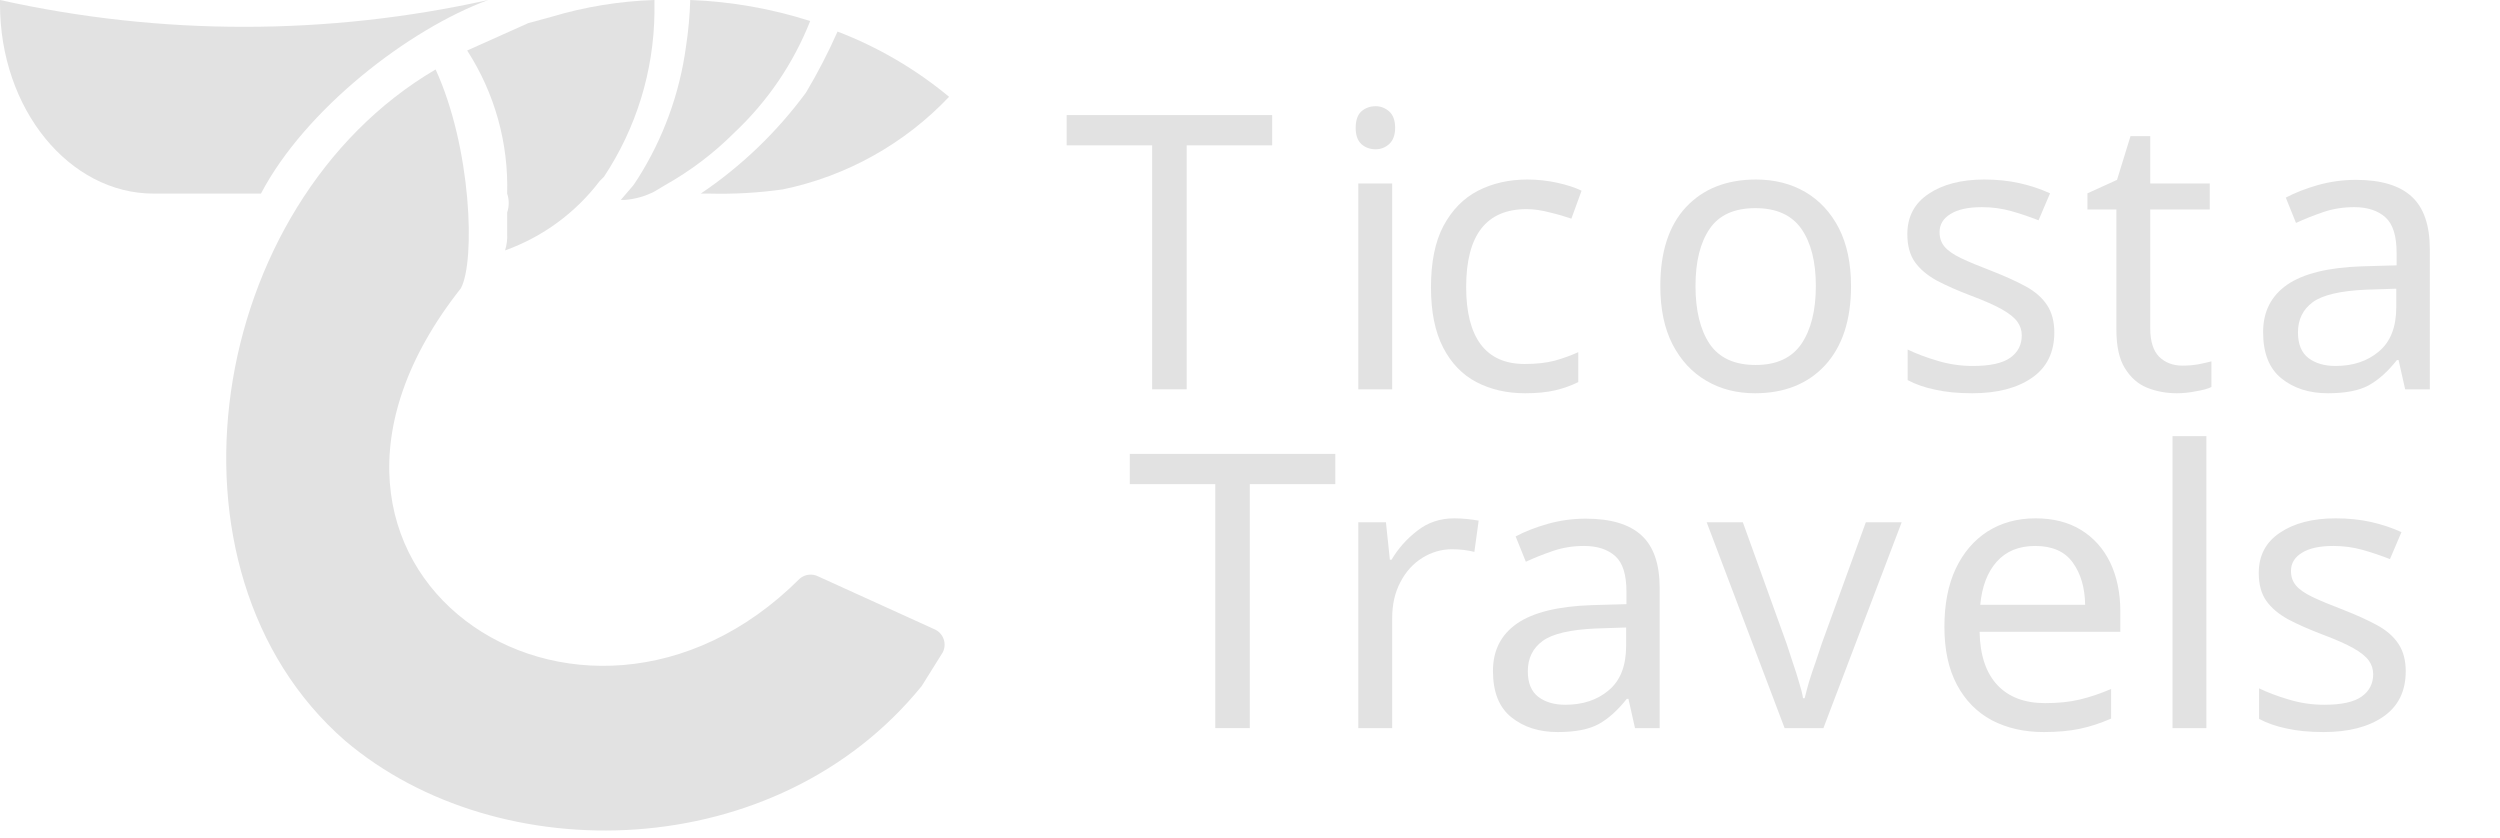
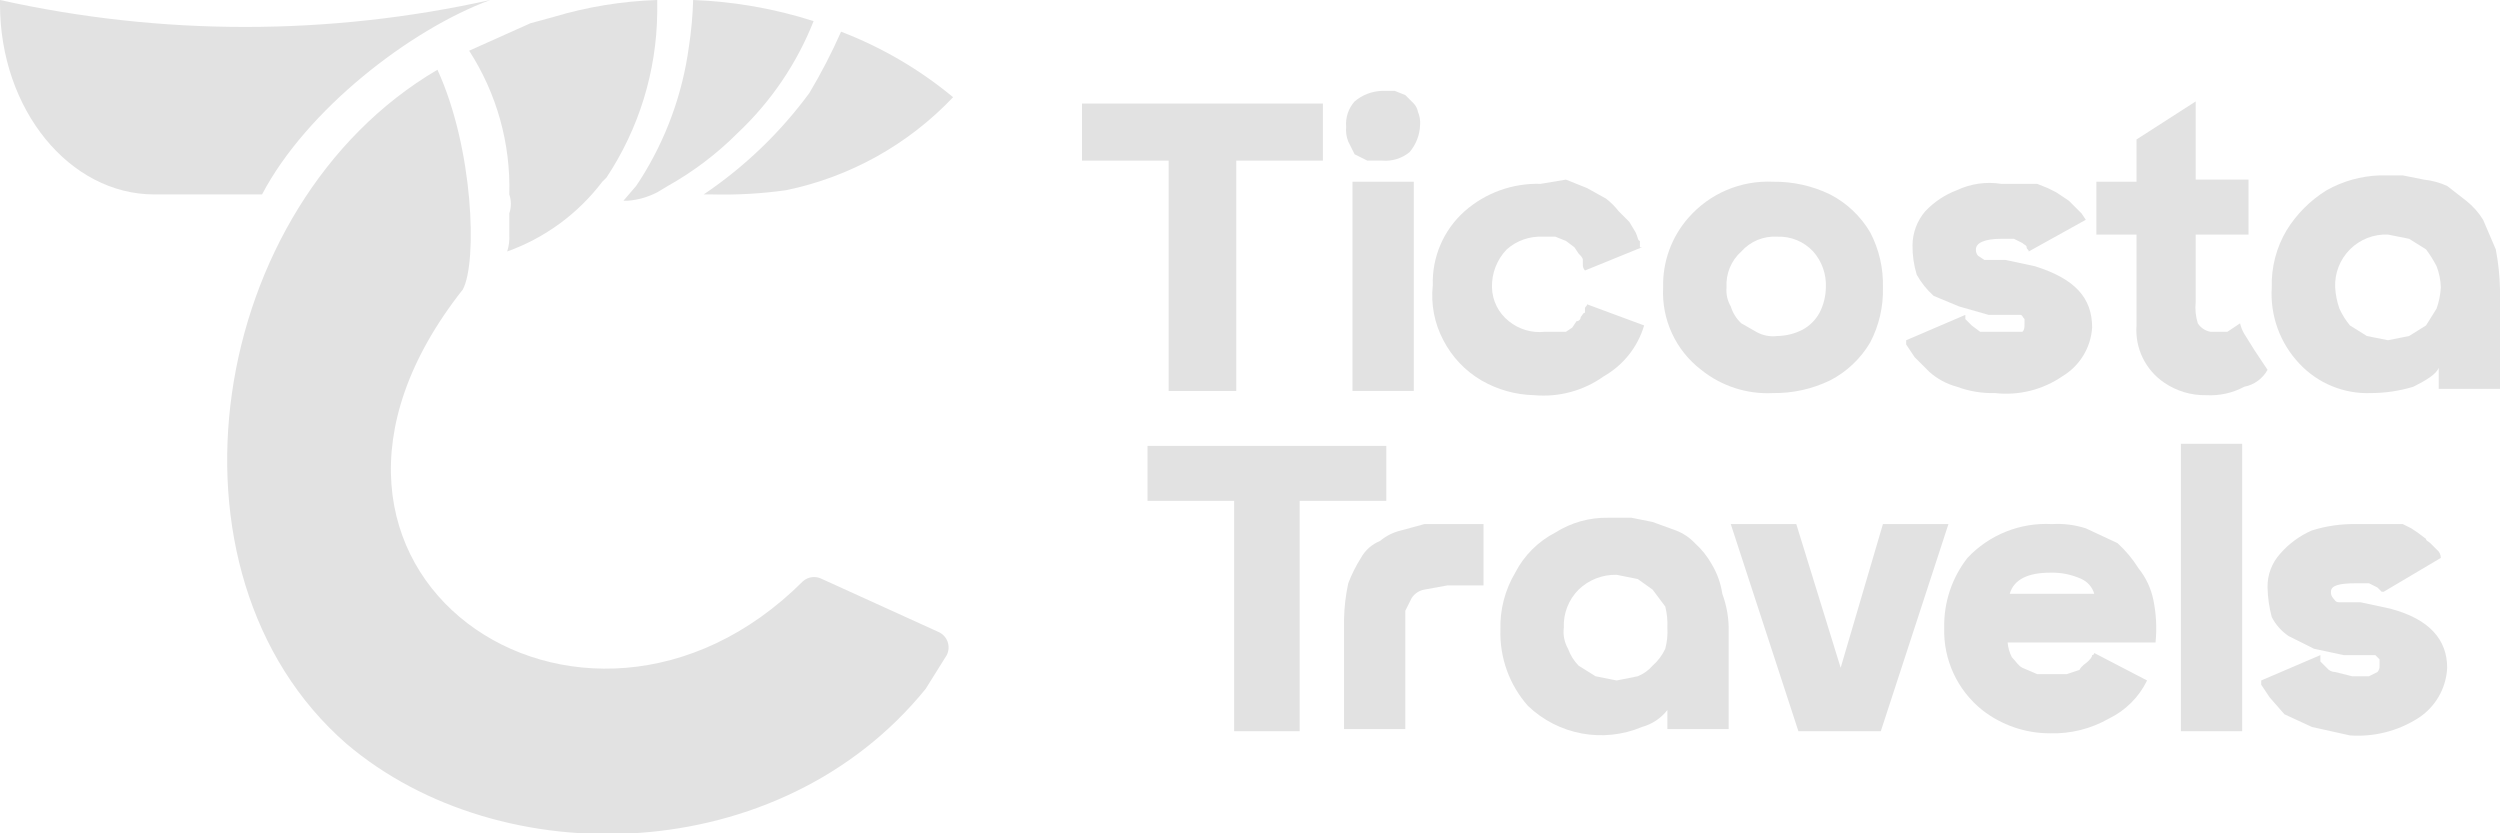
- <svg xmlns="http://www.w3.org/2000/svg" viewBox="0 0 118.8 39.8">
+ <svg xmlns="http://www.w3.org/2000/svg" viewBox="0 0 118.3 39.4">
  <defs>
-     <style>.cls-1{font-size:18.25px;font-family:Claris_Sans, Claris Sans;}.cls-1,.cls-9{fill:#e2e2e2;}.cls-2{letter-spacing:-0.04em;}.cls-3{letter-spacing:-0.02em;}.cls-4{letter-spacing:-0.02em;}.cls-5{letter-spacing:-0.03em;}.cls-6{letter-spacing:-0.17em;}.cls-7{letter-spacing:-0.06em;}.cls-8{letter-spacing:-0.07em;}</style>
+     <style>.cls-1{fill:#e2e2e2;}</style>
  </defs>
  <g id="Capa_2" data-name="Capa 2">
    <g id="Design">
-       <text class="cls-1" transform="translate(50.5 18.5)">T<tspan class="cls-2" x="12.5" y="0">i</tspan>
-         <tspan class="cls-3" x="16.5" y="0">c</tspan>
-         <tspan x="27.4" y="0">o</tspan>
-         <tspan class="cls-4" x="39.2" y="0">s</tspan>
-         <tspan class="cls-5" x="48.4" y="0">t</tspan>
-         <tspan x="56.2" y="0">a</tspan>
-       </text>
-       <text class="cls-1" transform="translate(53.5 34.6)">
-         <tspan class="cls-6">T</tspan>
-         <tspan class="cls-2" x="9.5" y="0">r</tspan>
-         <tspan class="cls-7" x="16.6" y="0">a</tspan>
-         <tspan class="cls-8" x="27.6" y="0">v</tspan>
-         <tspan x="37.9" y="0">els</tspan>
-       </text>
-       <path class="cls-9" d="M33.7,9.2A21.1,21.1,0,0,0,37.2,9a15.1,15.1,0,0,0,7.9-4.4,18.9,18.9,0,0,0-5.3-3.1,27,27,0,0,1-1.5,2.9,20.3,20.3,0,0,1-5,4.8Z" />
-       <path class="cls-9" d="M38.5,1a14.7,14.7,0,0,1-3.6,5.3,15.1,15.1,0,0,1-3.3,2.5l-.5.3h0a3.7,3.7,0,0,1-1.4.4h-.2l.6-.7.2-.3a15.6,15.6,0,0,0,2.3-6.3A17.9,17.9,0,0,0,32.8,0,21.3,21.3,0,0,1,38.5,1Z" />
-       <path class="cls-9" d="M24,11.9a2.2,2.2,0,0,0,.1-.8v-1a1.4,1.4,0,0,0,0-.9,11.9,11.9,0,0,0-1.9-6.8l2.9-1.3L26.2.8A19.3,19.3,0,0,1,31.1,0V.6a14.4,14.4,0,0,1-2.4,7.8l-.2.2A9.8,9.8,0,0,1,24,11.9Z" />
-       <path class="cls-9" d="M16.1,34.8h0l.3.4Z" />
-       <path class="cls-9" d="M43.8,32.6c-6.9,8.5-20.1,8.8-27.4,2.6C7.1,27.1,9.8,9.7,20.7,3.3c1.7,3.7,1.9,9.1,1.2,10.4C11.4,27,27.6,37.9,38,27.5a.8.8,0,0,1,.9-.1l5.5,2.5a.8.8,0,0,1,.4,1.1Z" />
-       <path class="cls-9" d="M23.2,0c-3.8,1.4-8.7,5.2-10.8,9.2H7.3c-4,0-7.3-4-7.3-9V0H0A53.4,53.4,0,0,0,23.2,0Z" />
+       <path class="cls-1" d="M55.3,7.6H51.2V4.9H62.6V7.6H58.5V18.5H55.3Z" />
+       <path class="cls-1" d="M64.7,7.6l-.6-.3-.3-.6a1.5,1.5,0,0,1-.1-.7,1.6,1.6,0,0,1,.4-1.2,2.1,2.1,0,0,1,1.3-.5H66l.5.2.4.4a.8.8,0,0,1,.2.4,1.3,1.3,0,0,1,.1.6,2.1,2.1,0,0,1-.5,1.3,1.8,1.8,0,0,1-1.3.4Zm2.2,1v9.9H64V8.6Z" />
+       <path class="cls-1" d="M74.1,8.5l1,.4.9.5a3.4,3.4,0,0,1,.6.6l.5.5.3.5c.1.2.1.4.2.4v.3h.1L75,12.8a.4.4,0,0,1-.1-.3v-.2c0-.1-.1-.2-.2-.3l-.2-.3-.4-.3-.5-.2h-.6a2.4,2.4,0,0,0-1.7.6,2.5,2.5,0,0,0-.7,1.8,2.1,2.1,0,0,0,.8,1.6,2.3,2.3,0,0,0,1.7.5h1l.3-.2.2-.3a.2.2,0,0,0,.2-.2c.1-.1.1-.2.2-.2v-.2c0-.1.1-.1.1-.2l2.7,1a4.1,4.1,0,0,1-1.9,2.4,4.9,4.9,0,0,1-3.3.9,5.2,5.2,0,0,1-2.5-.7,4.7,4.7,0,0,1-1.8-1.9,4.5,4.5,0,0,1-.5-2.6,4.5,4.5,0,0,1,1.5-3.5,5.2,5.2,0,0,1,3.6-1.3Z" />
+       <path class="cls-1" d="M86.6,9.2A4.7,4.7,0,0,1,88.5,11a5.3,5.3,0,0,1,.6,2.6,5.3,5.3,0,0,1-.6,2.6A4.7,4.7,0,0,1,86.6,18a6,6,0,0,1-2.7.6,5,5,0,0,1-3.4-1.1,4.6,4.6,0,0,1-1.8-3.9,4.8,4.8,0,0,1,1.2-3.3,5,5,0,0,1,4-1.7A6,6,0,0,1,86.6,9.2Zm-1.3,6.4a2,2,0,0,0,.8-.8,2.7,2.7,0,0,0,.3-1.2,2.4,2.4,0,0,0-.6-1.7,2.2,2.2,0,0,0-1.7-.7,2.1,2.1,0,0,0-1.7.7,2.1,2.1,0,0,0-.7,1.7,1.5,1.5,0,0,0,.2.9,1.8,1.8,0,0,0,.5.8l.7.4a1.6,1.6,0,0,0,1,.2A2.7,2.7,0,0,0,85.3,15.6Z" />
+       <path class="cls-1" d="M97.6,17.8a4.7,4.7,0,0,1-3.2.8,4.8,4.8,0,0,1-1.8-.3,3.2,3.2,0,0,1-1.3-.7l-.7-.7-.4-.6v-.2l2.8-1.2h0v.2l.3.3.4.3h2c.1-.1.1-.2.1-.4v-.2c-.1-.1-.1-.2-.2-.2H94.1l-1.4-.4-1.2-.5a3.9,3.9,0,0,1-.8-1,4.6,4.6,0,0,1-.2-1.4,2.5,2.5,0,0,1,.6-1.6,4,4,0,0,1,1.5-1,3.6,3.6,0,0,1,2.1-.3h1.7l.5.2.4.2.3.2.3.2.3.3.3.3.2.3L96,11.9h0c0-.1-.1-.1-.1-.2s-.1-.1-.2-.2l-.4-.2h-.6c-.8,0-1.2.2-1.2.5a.4.4,0,0,0,.1.3l.3.2h1l1.4.3c1.9.6,2.7,1.5,2.7,2.9A2.9,2.9,0,0,1,97.6,17.8Z" />
+       <path class="cls-1" d="M101.1,11.1H99.2V8.6h1.9v-2l2.8-1.8V8.5h2.5v2.6h-2.5v3.2a2.5,2.5,0,0,0,.1,1,.9.9,0,0,0,.6.4h.8l.6-.4a1.7,1.7,0,0,0,.2.5l.5.8.6.9a1.6,1.6,0,0,1-1.1.8,3.4,3.4,0,0,1-1.8.4,3.4,3.4,0,0,1-2-.6,3,3,0,0,1-1.3-2.7Z" />
+       <path class="cls-1" d="M118.3,18.4h-2.9v-1c-.1.3-.6.6-1.2.9a6.9,6.9,0,0,1-2,.3,4.4,4.4,0,0,1-3.4-1.4,4.8,4.8,0,0,1-1.3-3.6,5,5,0,0,1,.7-2.7A5.8,5.8,0,0,1,110.1,9a5.5,5.5,0,0,1,2.5-.7h1.1l1,.2a3.5,3.5,0,0,1,1.1.3l.9.7a3.4,3.4,0,0,1,.8.9l.6,1.4a11.1,11.1,0,0,1,.2,1.9Zm-3.5-3,.5-.8a3.6,3.6,0,0,0,.2-1,3,3,0,0,0-.2-1,5.6,5.6,0,0,0-.5-.8l-.8-.5-1-.2a2.4,2.4,0,0,0-2.5,2.5,3.6,3.6,0,0,0,.2,1,3.5,3.5,0,0,0,.5.8l.8.5,1,.2,1-.2Z" />
+       <path class="cls-1" d="M58.4,23.7H54.3V21.1H65.6v2.6H61.5V34.6H58.4Z" />
+       <path class="cls-1" d="M63.6,29.3a8.8,8.8,0,0,1,.2-1.7,6.7,6.7,0,0,1,.6-1.2,1.8,1.8,0,0,1,.9-.8,2.4,2.4,0,0,1,1-.5l1.1-.3h2.8v2.9H68.5l-1.1.2a.9.9,0,0,0-.6.4l-.3.6v5.6H63.6Z" />
+       <path class="cls-1" d="M81.8,34.5H78.9v-.9a2.3,2.3,0,0,1-1.2.8,5,5,0,0,1-5.4-1A5.2,5.2,0,0,1,71,29.8a5,5,0,0,1,.7-2.7,4.4,4.4,0,0,1,1.9-1.9,4.5,4.5,0,0,1,2.5-.7h1.1l1,.2,1.1.4a2.4,2.4,0,0,1,.9.6,3.9,3.9,0,0,1,.8,1,3.8,3.8,0,0,1,.5,1.4,4.8,4.8,0,0,1,.3,1.8Zm-3.6-3a2.4,2.4,0,0,0,.6-.8,3.1,3.1,0,0,0,.1-1,3.4,3.4,0,0,0-.1-1l-.6-.8-.7-.5-1-.2a2.5,2.5,0,0,0-1.8.7,2.4,2.4,0,0,0-.7,1.8,1.6,1.6,0,0,0,.2,1,2.2,2.2,0,0,0,.5.8l.8.5,1,.2,1-.2A1.8,1.8,0,0,0,78.2,31.5Z" />
+       <path class="cls-1" d="M85.1,34.6l-3.2-9.8H85l2.1,6.8,2-6.8h3.1L89,34.6Z" />
+       <path class="cls-1" d="M93.1,26.4a5.1,5.1,0,0,1,4-1.6,4.4,4.4,0,0,1,1.6.2l1.5.7a5.8,5.8,0,0,1,1,1.2,3.5,3.5,0,0,1,.7,1.5,6.7,6.7,0,0,1,.1,2H95a1.9,1.9,0,0,0,.2.7c.2.2.3.4.5.5l.7.3h1.4l.6-.2c.1-.2.3-.3.4-.4s.2-.2.2-.3a.1.1,0,0,0,.1-.1l2.5,1.3A3.9,3.9,0,0,1,99.8,34a5.3,5.3,0,0,1-2.8.7,5.2,5.2,0,0,1-3.2-1.1A4.8,4.8,0,0,1,92,29.7,5.2,5.2,0,0,1,93.1,26.4Zm6,1.7a1.1,1.1,0,0,0-.6-.7,3.3,3.3,0,0,0-1.5-.3c-1,0-1.7.3-1.9,1Z" />
+       <path class="cls-1" d="M106.1,21V34.6h-2.9V21Z" />
+       <path class="cls-1" d="M114.4,34a5.3,5.3,0,0,1-3.2.8l-1.8-.4-1.3-.6-.7-.8-.4-.6v-.2l2.8-1.2h0v.3l.3.3a.5.5,0,0,0,.4.2l.8.2h.8l.4-.2a.4.4,0,0,0,.1-.3v-.3l-.2-.2h-1.5l-1.4-.3-1.2-.6a2.4,2.4,0,0,1-.8-.9,5.9,5.9,0,0,1-.2-1.4,2.3,2.3,0,0,1,.6-1.6,4.2,4.2,0,0,1,1.5-1.1,6.6,6.6,0,0,1,2.1-.3h2.2l.4.2.3.2.4.3c0,.1.1.1.2.2l.3.3a.5.5,0,0,1,.2.4L112.8,28h-.1l-.2-.2-.4-.2h-.6c-.8,0-1.2.1-1.2.4a.4.4,0,0,0,.1.3c.1.1.1.2.3.2h1l1.4.3c1.9.5,2.7,1.5,2.7,2.8A3,3,0,0,1,114.4,34Z" />
+       <path class="cls-1" d="M33.7,9.2A21.1,21.1,0,0,0,37.2,9a15.1,15.1,0,0,0,7.9-4.4,18.9,18.9,0,0,0-5.3-3.1,27,27,0,0,1-1.5,2.9,20.3,20.3,0,0,1-5,4.8Z" />
+       <path class="cls-1" d="M38.5,1a14.7,14.7,0,0,1-3.6,5.3,15.1,15.1,0,0,1-3.3,2.5l-.5.3h0a3.7,3.7,0,0,1-1.4.4h-.2l.6-.7.2-.3a15.6,15.6,0,0,0,2.3-6.3A17.9,17.9,0,0,0,32.8,0,21.3,21.3,0,0,1,38.5,1Z" />
+       <path class="cls-1" d="M24,11.9a2.2,2.2,0,0,0,.1-.8v-1a1.4,1.4,0,0,0,0-.9,11.9,11.9,0,0,0-1.9-6.8l2.9-1.3L26.2.8A19.3,19.3,0,0,1,31.1,0V.6a14.4,14.4,0,0,1-2.4,7.8l-.2.2A9.8,9.8,0,0,1,24,11.9Z" />
+       <path class="cls-1" d="M16.1,34.8h0l.3.4Z" />
+       <path class="cls-1" d="M43.8,32.6c-6.9,8.5-20.1,8.8-27.4,2.6C7.1,27.1,9.8,9.7,20.7,3.3c1.7,3.7,1.9,9.1,1.2,10.4C11.4,27,27.6,37.9,38,27.5a.8.8,0,0,1,.9-.1l5.5,2.5a.8.8,0,0,1,.4,1.1Z" />
+       <path class="cls-1" d="M23.2,0c-3.8,1.4-8.7,5.2-10.8,9.2H7.3c-4,0-7.3-4-7.3-9V0H0A53.4,53.4,0,0,0,23.2,0Z" />
    </g>
  </g>
</svg>
